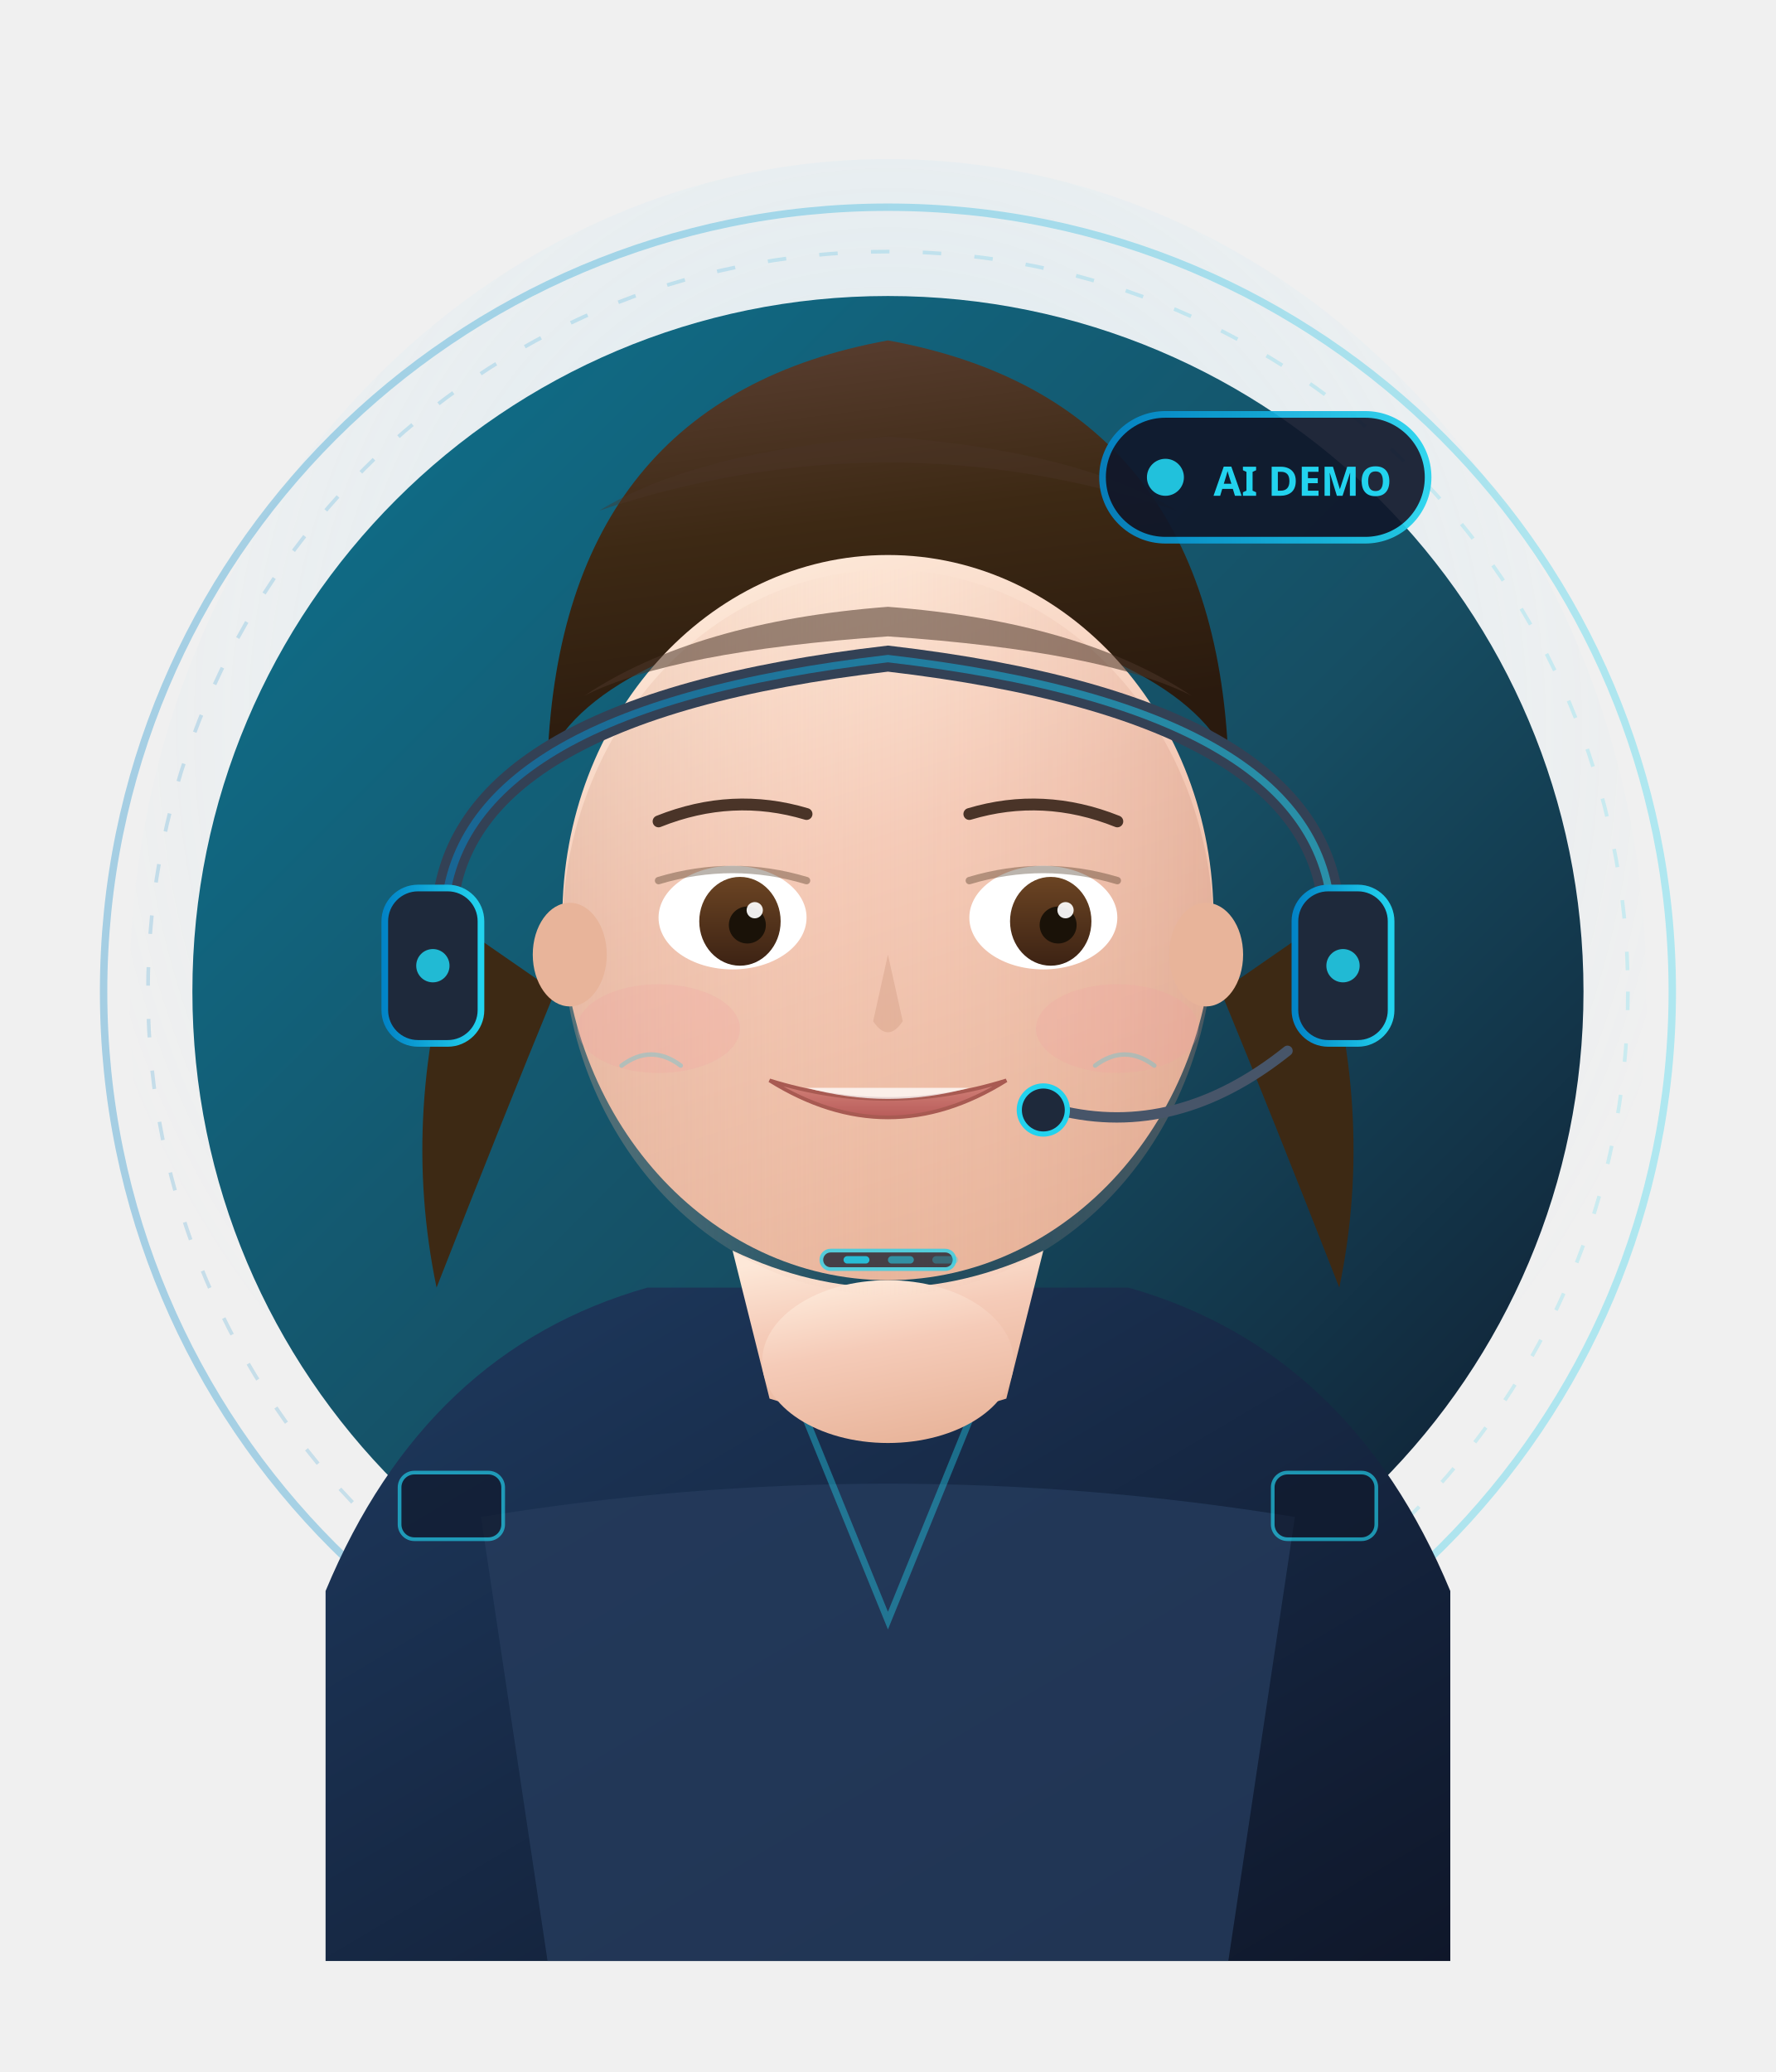
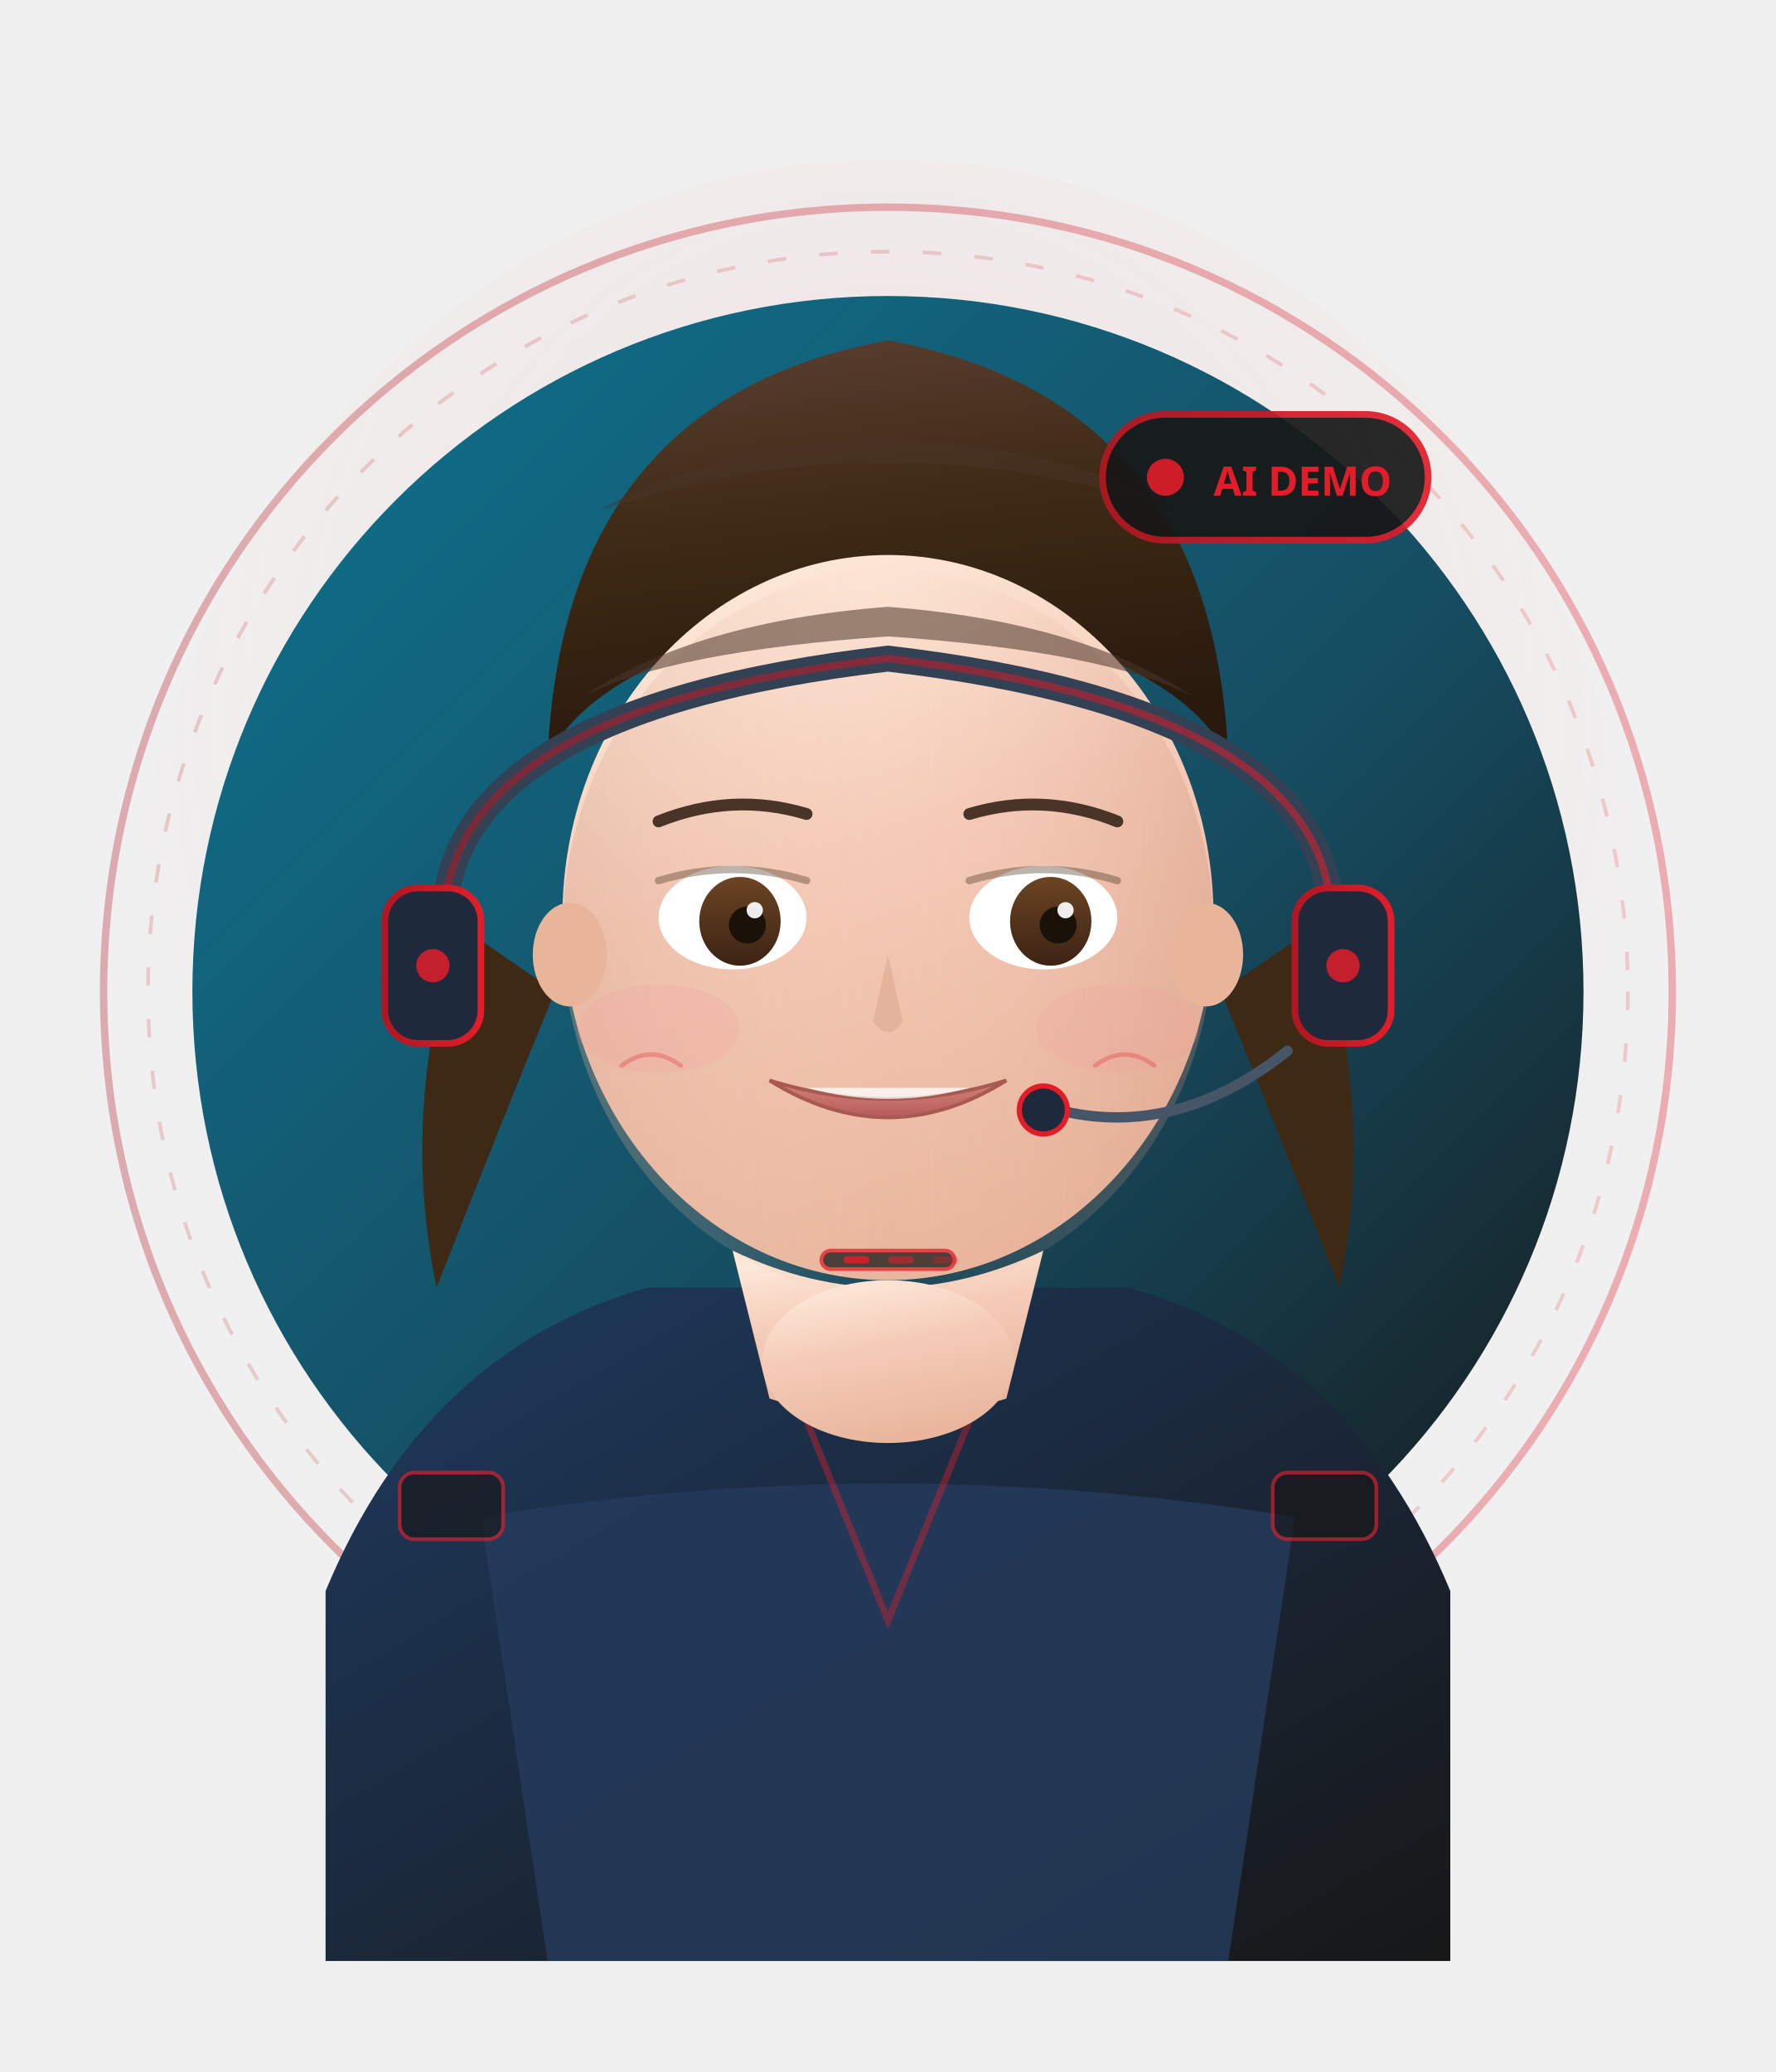
<svg xmlns="http://www.w3.org/2000/svg" viewBox="0 0 480 560" role="img" aria-label="Layla — ECOM AE AI demo specialist">
  <defs>
    <linearGradient id="layla-bg" x1="0" y1="0" x2="1" y2="1">
      <stop offset="0%" stop-color="#0e7490" />
      <stop offset="55%" stop-color="#164e63" />
-       <stop offset="100%" stop-color="#0f172a" />
+       <stop offset="100%" stop-color="#171717" />
    </linearGradient>
    <linearGradient id="layla-skin" x1="0.35" y1="0" x2="0.65" y2="1">
      <stop offset="0%" stop-color="#fde8d8" />
      <stop offset="40%" stop-color="#f5cbb8" />
      <stop offset="100%" stop-color="#e8b49a" />
    </linearGradient>
    <linearGradient id="layla-skin-shadow" x1="0" y1="0" x2="1" y2="0">
      <stop offset="0%" stop-color="#d4a088" stop-opacity=".35" />
      <stop offset="50%" stop-color="#f5cbb8" stop-opacity="0" />
      <stop offset="100%" stop-color="#c98872" stop-opacity=".3" />
    </linearGradient>
    <linearGradient id="layla-hair" x1="0" y1="0" x2="0.2" y2="1">
      <stop offset="0%" stop-color="#5c4033" />
      <stop offset="50%" stop-color="#3d2914" />
      <stop offset="100%" stop-color="#2a1a0e" />
    </linearGradient>
    <linearGradient id="layla-cyan" x1="0" y1="0" x2="1" y2="0">
-       <stop offset="0%" stop-color="#0284c7" />
-       <stop offset="100%" stop-color="#22d3ee" />
+       <stop offset="0%" stop-color="#b01722" />
+       <stop offset="100%" stop-color="#e11d2a" />
    </linearGradient>
    <radialGradient id="layla-glow" cx="50%" cy="34%" r="55%">
-       <stop offset="0%" stop-color="#7dd3fc" stop-opacity=".18" />
-       <stop offset="100%" stop-color="#7dd3fc" stop-opacity="0" />
+       <stop offset="0%" stop-color="#fca5a5" stop-opacity=".18" />
+       <stop offset="100%" stop-color="#fca5a5" stop-opacity="0" />
    </radialGradient>
    <linearGradient id="layla-suit" x1="0" y1="0" x2="1" y2="1">
      <stop offset="0%" stop-color="#1e3a5f" />
-       <stop offset="100%" stop-color="#0f172a" />
+       <stop offset="100%" stop-color="#171717" />
    </linearGradient>
    <linearGradient id="layla-iris" x1="0" y1="0" x2="0" y2="1">
      <stop offset="0%" stop-color="#6b4423" />
      <stop offset="100%" stop-color="#3d2314" />
    </linearGradient>
    <linearGradient id="layla-lip" x1="0" y1="0" x2="0" y2="1">
      <stop offset="0%" stop-color="#d4847a" />
      <stop offset="100%" stop-color="#b85c5a" />
    </linearGradient>
  </defs>
  <ellipse cx="240" cy="268" rx="205" ry="225" fill="url(#layla-glow)" />
  <circle cx="240" cy="268" r="212" fill="none" stroke="url(#layla-cyan)" stroke-width="2" opacity=".32" />
  <circle cx="240" cy="268" r="200" fill="none" stroke="url(#layla-cyan)" stroke-width="1" opacity=".18" stroke-dasharray="5 9" />
  <circle cx="240" cy="268" r="188" fill="url(#layla-bg)" />
  <path d="M88 430 Q115 365 175 348 L305 348 Q365 365 392 430 L392 530 L88 530 Z" fill="url(#layla-suit)" />
  <path d="M130 410 Q240 392 350 410 L332 530 L148 530 Z" fill="#243b5c" opacity=".82" />
-   <path d="M205 352 L240 438 L275 352" fill="none" stroke="#22d3ee" stroke-width="1.8" opacity=".4" />
-   <rect x="108" y="398" width="28" height="18" rx="4" fill="#0f172a" stroke="#22d3ee" stroke-width="1" opacity=".65" />
-   <rect x="344" y="398" width="28" height="18" rx="4" fill="#0f172a" stroke="#22d3ee" stroke-width="1" opacity=".65" />
+   <path d="M205 352 L240 438 L275 352" fill="none" stroke="#e11d2a" stroke-width="1.8" opacity=".4" />
+   <rect x="108" y="398" width="28" height="18" rx="4" fill="#171717" stroke="#e11d2a" stroke-width="1" opacity=".65" />
+   <rect x="344" y="398" width="28" height="18" rx="4" fill="#171717" stroke="#e11d2a" stroke-width="1" opacity=".65" />
  <path d="M198 338 Q240 358 282 338 L272 378 Q240 388 208 378 Z" fill="url(#layla-skin)" />
  <ellipse cx="240" cy="368" rx="34" ry="22" fill="url(#layla-skin)" />
  <path d="M148 205 Q152 108 240 92 Q328 108 332 205 Q318 175 240 162 Q162 175 148 205 Z" fill="url(#layla-hair)" />
  <path d="M162 138 Q240 112 318 138 Q292 122 240 118 Q188 122 162 138 Z" fill="#4a3428" opacity=".4" />
  <ellipse cx="240" cy="248" rx="88" ry="98" fill="url(#layla-skin)" />
  <ellipse cx="240" cy="252" rx="88" ry="98" fill="url(#layla-skin-shadow)" />
  <path d="M124 250 Q108 300 118 348 Q136 302 150 268 Z" fill="#3d2914" />
  <path d="M356 250 Q372 300 362 348 Q344 302 330 268 Z" fill="#3d2914" />
  <path d="M158 188 Q188 168 240 164 Q292 168 322 188 Q298 176 240 172 Q182 176 158 188 Z" fill="#4a3428" opacity=".55" />
  <ellipse cx="154" cy="258" rx="10" ry="14" fill="#e8b49a" />
  <ellipse cx="326" cy="258" rx="10" ry="14" fill="#e8b49a" />
  <ellipse cx="178" cy="278" rx="22" ry="12" fill="#f0a0a0" opacity=".22" />
  <ellipse cx="302" cy="278" rx="22" ry="12" fill="#f0a0a0" opacity=".22" />
  <path d="M178 222 Q198 214 218 220" fill="none" stroke="#4a3428" stroke-width="3.2" stroke-linecap="round" />
  <path d="M262 220 Q282 214 302 222" fill="none" stroke="#4a3428" stroke-width="3.2" stroke-linecap="round" />
  <ellipse cx="198" cy="248" rx="20" ry="14" fill="#fff" />
  <ellipse cx="282" cy="248" rx="20" ry="14" fill="#fff" />
  <ellipse cx="200" cy="249" rx="11" ry="12" fill="url(#layla-iris)" />
  <ellipse cx="284" cy="249" rx="11" ry="12" fill="url(#layla-iris)" />
  <circle cx="202" cy="250" r="5" fill="#1a1208" />
  <circle cx="286" cy="250" r="5" fill="#1a1208" />
  <circle cx="204" cy="246" r="2.2" fill="#fff" opacity=".92" />
  <circle cx="288" cy="246" r="2.2" fill="#fff" opacity=".92" />
  <path d="M178 238 Q198 232 218 238" fill="none" stroke="#3d2914" stroke-width="2" stroke-linecap="round" opacity=".35" />
  <path d="M262 238 Q282 232 302 238" fill="none" stroke="#3d2914" stroke-width="2" stroke-linecap="round" opacity=".35" />
  <path d="M240 258 L236 276 Q240 282 244 276 Z" fill="#d4a088" opacity=".45" />
  <g class="layla-mouth">
    <path d="M208 292 Q240 312 272 292 Q240 302 208 292 Z" fill="url(#layla-lip)" stroke="#a85a52" stroke-width="1" />
  </g>
  <path d="M218 294 Q240 300 262 294" fill="#fff" opacity=".75" />
-   <path d="M168 288 Q176 282 184 288" fill="none" stroke="#22d3ee" stroke-width="1.2" opacity=".28" stroke-linecap="round" />
-   <path d="M296 288 Q304 282 312 288" fill="none" stroke="#22d3ee" stroke-width="1.2" opacity=".28" stroke-linecap="round" />
+   <path d="M168 288 Q176 282 184 288" fill="none" stroke="#e11d2a" stroke-width="1.2" opacity=".28" stroke-linecap="round" />
+   <path d="M296 288 Q304 282 312 288" fill="none" stroke="#e11d2a" stroke-width="1.2" opacity=".28" stroke-linecap="round" />
  <path d="M120 250 Q120 192 240 178 Q360 192 360 250" fill="none" stroke="#334155" stroke-width="7" stroke-linecap="round" />
  <path d="M120 250 Q120 192 240 178 Q360 192 360 250" fill="none" stroke="url(#layla-cyan)" stroke-width="2" stroke-linecap="round" opacity=".55" />
  <rect x="104" y="240" width="26" height="42" rx="9" fill="#1e293b" stroke="url(#layla-cyan)" stroke-width="1.8" />
  <rect x="350" y="240" width="26" height="42" rx="9" fill="#1e293b" stroke="url(#layla-cyan)" stroke-width="1.8" />
-   <circle cx="117" cy="261" r="4.5" fill="#22d3ee" opacity=".85">
+   <circle cx="117" cy="261" r="4.5" fill="#e11d2a" opacity=".85">
    <animate attributeName="opacity" values=".85;.45;.85" dur="2.4s" repeatCount="indefinite" />
  </circle>
-   <circle cx="363" cy="261" r="4.5" fill="#22d3ee" opacity=".85">
+   <circle cx="363" cy="261" r="4.5" fill="#e11d2a" opacity=".85">
    <animate attributeName="opacity" values=".85;.45;.85" dur="2.4s" repeatCount="indefinite" />
  </circle>
  <path d="M348 284 Q318 308 286 300" fill="none" stroke="#475569" stroke-width="2.8" stroke-linecap="round" />
-   <circle cx="282" cy="300" r="6.5" fill="#1e293b" stroke="#22d3ee" stroke-width="1.4" />
+   <circle cx="282" cy="300" r="6.5" fill="#1e293b" stroke="#e11d2a" stroke-width="1.4" />
  <g transform="translate(298,112)">
-     <rect x="0" y="0" width="88" height="34" rx="17" fill="#0f172a" stroke="url(#layla-cyan)" stroke-width="1.8" opacity=".92" />
-     <circle cx="17" cy="17" r="5" fill="#22d3ee" opacity=".9">
+     <rect x="0" y="0" width="88" height="34" rx="17" fill="#171717" stroke="url(#layla-cyan)" stroke-width="1.8" opacity=".92" />
+     <circle cx="17" cy="17" r="5" fill="#e11d2a" opacity=".9">
      <animate attributeName="opacity" values=".9;.4;.9" dur="2.2s" repeatCount="indefinite" />
    </circle>
-     <text x="30" y="22" fill="#22d3ee" font-family="system-ui,sans-serif" font-size="11" font-weight="700">AI DEMO</text>
+     <text x="30" y="22" fill="#e11d2a" font-family="system-ui,sans-serif" font-size="11" font-weight="700">AI DEMO</text>
  </g>
-   <rect x="222" y="338" width="36" height="5" rx="2.5" fill="#0f172a" stroke="#22d3ee" stroke-width="1" opacity=".75" />
-   <rect x="228" y="339.5" width="7" height="2" rx="1" fill="#22d3ee" opacity=".85" />
-   <rect x="240" y="339.5" width="7" height="2" rx="1" fill="#22d3ee" opacity=".55" />
-   <rect x="252" y="339.5" width="7" height="2" rx="1" fill="#22d3ee" opacity=".3" />
+   <rect x="222" y="338" width="36" height="5" rx="2.5" fill="#171717" stroke="#e11d2a" stroke-width="1" opacity=".75" />
+   <rect x="228" y="339.5" width="7" height="2" rx="1" fill="#e11d2a" opacity=".85" />
+   <rect x="240" y="339.5" width="7" height="2" rx="1" fill="#e11d2a" opacity=".55" />
+   <rect x="252" y="339.5" width="7" height="2" rx="1" fill="#e11d2a" opacity=".3" />
</svg>
